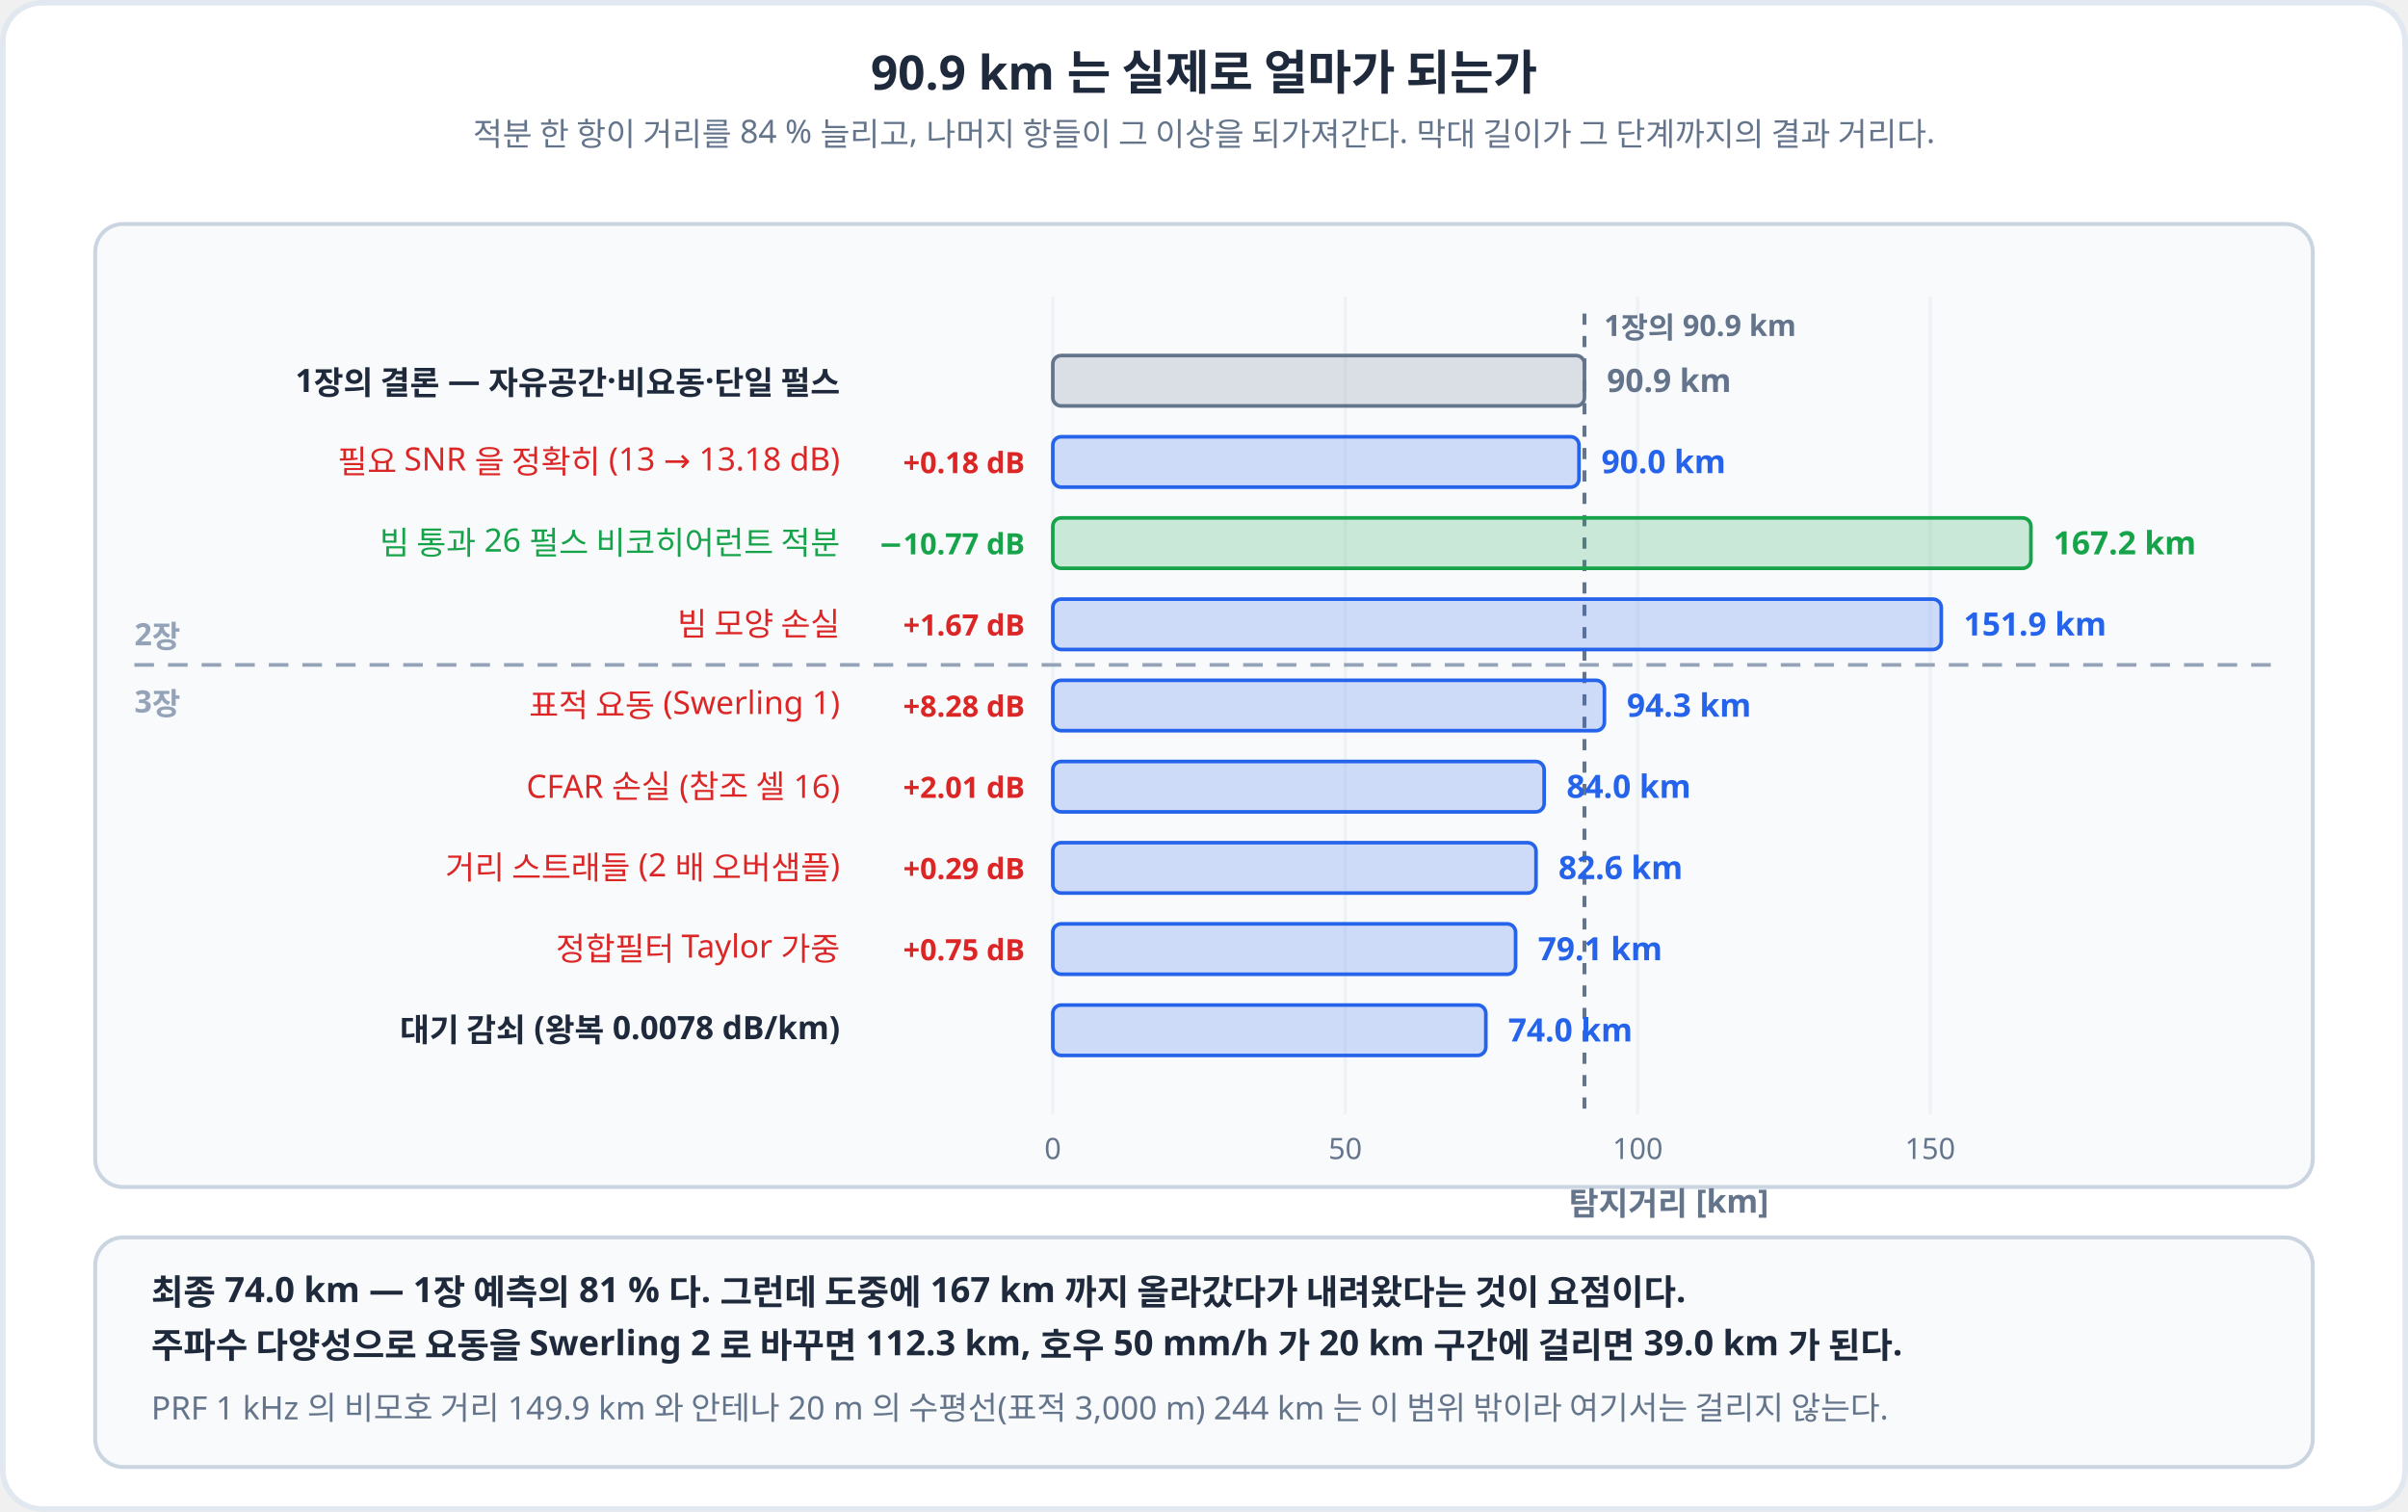
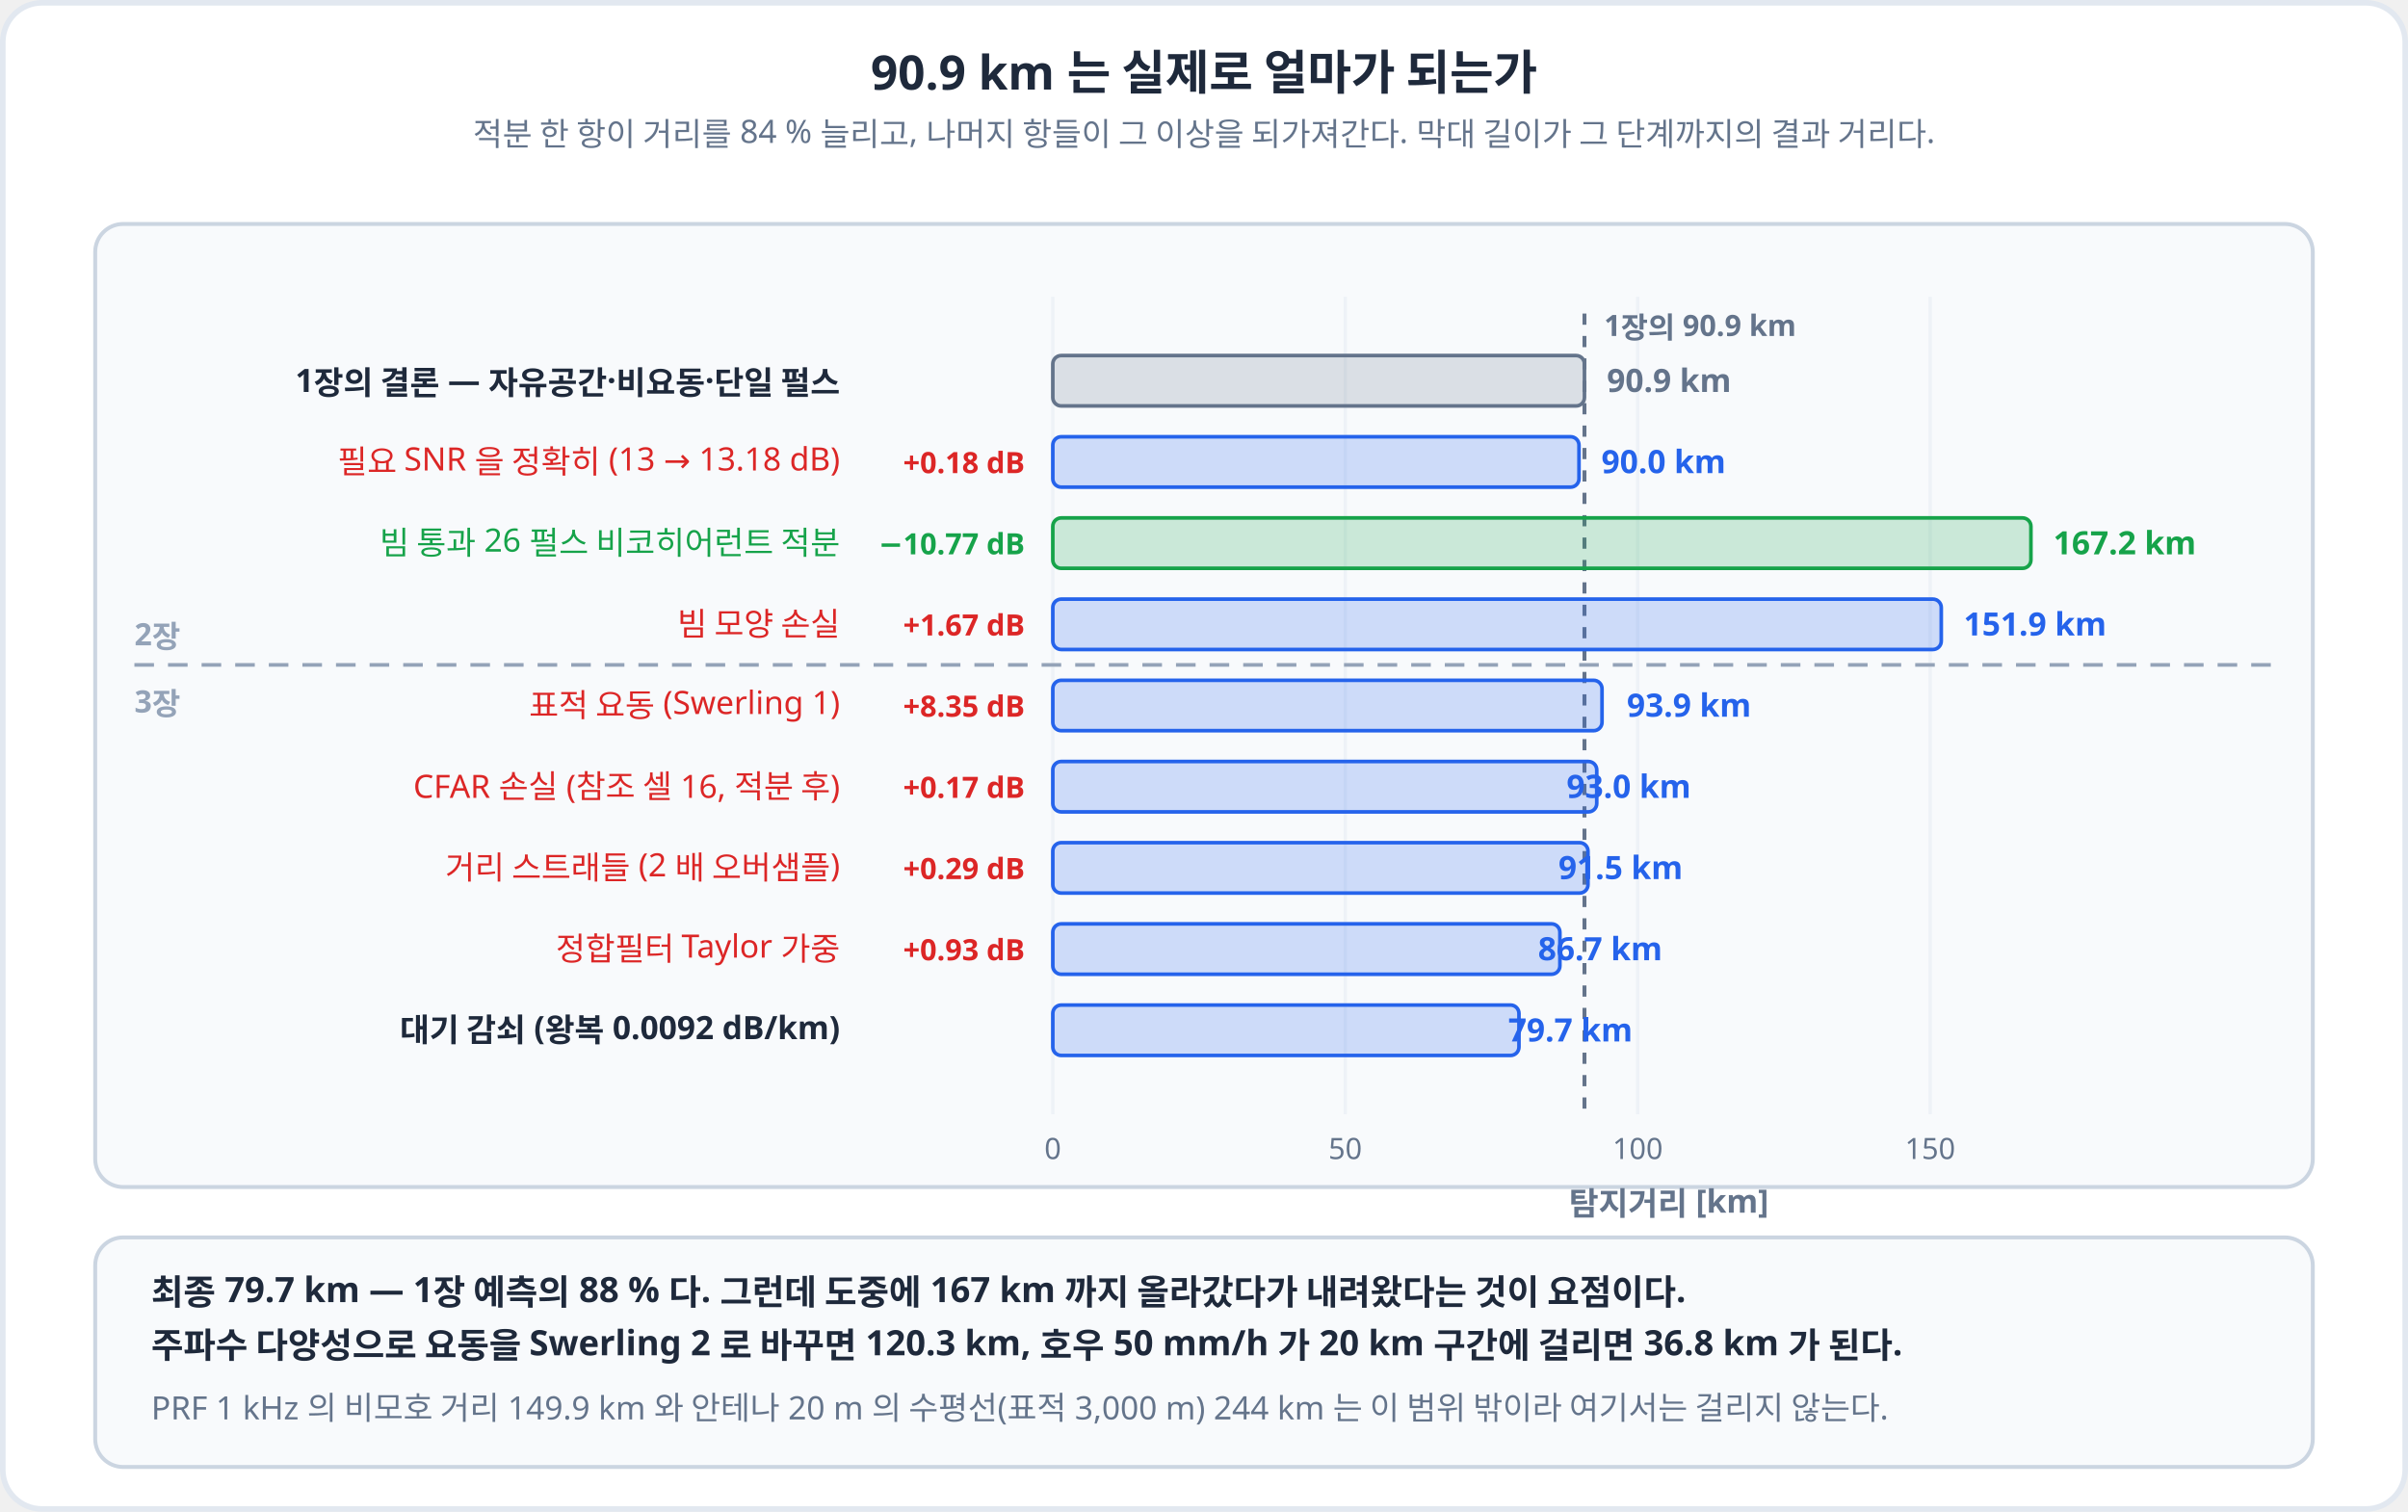
<svg xmlns="http://www.w3.org/2000/svg" viewBox="0 0 860 540" font-family="Segoe UI, Malgun Gothic, Apple SD Gothic Neo, sans-serif">
  <defs>
    <marker id="ar-blue" viewBox="0 0 10 10" refX="8.5" refY="5" markerWidth="6.5" markerHeight="6.5" orient="auto-start-reverse">
      <path d="M0,0 L10,5 L0,10 z" fill="#2563eb" />
    </marker>
    <marker id="ar-orange" viewBox="0 0 10 10" refX="8.5" refY="5" markerWidth="6.5" markerHeight="6.5" orient="auto-start-reverse">
      <path d="M0,0 L10,5 L0,10 z" fill="#ea580c" />
    </marker>
    <marker id="ar-green" viewBox="0 0 10 10" refX="8.5" refY="5" markerWidth="6.5" markerHeight="6.5" orient="auto-start-reverse">
      <path d="M0,0 L10,5 L0,10 z" fill="#16a34a" />
    </marker>
    <marker id="ar-red" viewBox="0 0 10 10" refX="8.5" refY="5" markerWidth="6.5" markerHeight="6.5" orient="auto-start-reverse">
      <path d="M0,0 L10,5 L0,10 z" fill="#dc2626" />
    </marker>
    <marker id="ar-violet" viewBox="0 0 10 10" refX="8.5" refY="5" markerWidth="6.5" markerHeight="6.5" orient="auto-start-reverse">
      <path d="M0,0 L10,5 L0,10 z" fill="#7c3aed" />
    </marker>
    <marker id="ar-sky" viewBox="0 0 10 10" refX="8.5" refY="5" markerWidth="6.5" markerHeight="6.5" orient="auto-start-reverse">
      <path d="M0,0 L10,5 L0,10 z" fill="#0284c7" />
    </marker>
    <marker id="ar-ax" viewBox="0 0 10 10" refX="8.5" refY="5" markerWidth="6.5" markerHeight="6.5" orient="auto-start-reverse">
      <path d="M0,0 L10,5 L0,10 z" fill="#94a3b8" />
    </marker>
    <marker id="ar-mut" viewBox="0 0 10 10" refX="8.5" refY="5" markerWidth="6.5" markerHeight="6.5" orient="auto-start-reverse">
      <path d="M0,0 L10,5 L0,10 z" fill="#64748b" />
    </marker>
    <marker id="ar-amber" viewBox="0 0 10 10" refX="8.5" refY="5" markerWidth="6.5" markerHeight="6.5" orient="auto-start-reverse">
      <path d="M0,0 L10,5 L0,10 z" fill="#d97706" />
    </marker>
  </defs>
  <rect x="1" y="1" width="858" height="538" rx="14" fill="#ffffff" stroke="#e2e8f0" stroke-width="2" />
  <text x="430" y="32" font-size="17" fill="#1e293b" text-anchor="middle" font-weight="700">90.9 km 는 실제로 얼마가 되는가</text>
  <text x="430" y="52" font-size="11.5" fill="#64748b" text-anchor="middle" font-weight="400">적분 한 항이 거리를 84 % 늘리고, 나머지 항들이 그 이상을 되가져간다. 막대 길이가 그 단계까지의 결과 거리다.</text>
  <rect x="34" y="80" width="792" height="344" rx="10" fill="#f8fafc" stroke="#cbd5e1" stroke-width="1.4" />
  <line x1="376" y1="106" x2="376" y2="398" stroke="#eef2f7" stroke-width="1.2" />
  <text x="376" y="414" font-size="10.5" fill="#64748b" text-anchor="middle" font-weight="400">0</text>
  <line x1="480.444" y1="106" x2="480.444" y2="398" stroke="#eef2f7" stroke-width="1.2" />
  <text x="480.444" y="414" font-size="10.5" fill="#64748b" text-anchor="middle" font-weight="400">50</text>
  <line x1="584.889" y1="106" x2="584.889" y2="398" stroke="#eef2f7" stroke-width="1.2" />
  <text x="584.889" y="414" font-size="10.5" fill="#64748b" text-anchor="middle" font-weight="400">100</text>
  <line x1="689.333" y1="106" x2="689.333" y2="398" stroke="#eef2f7" stroke-width="1.2" />
  <text x="689.333" y="414" font-size="10.5" fill="#64748b" text-anchor="middle" font-weight="400">150</text>
  <line x1="565.88" y1="112" x2="565.88" y2="398" stroke="#64748b" stroke-width="1.4" stroke-dasharray="4 4" />
  <text x="572.88" y="120" font-size="10.5" fill="#64748b" text-anchor="start" font-weight="700">1장의 90.9 km</text>
  <text x="300" y="140" font-size="11.5" fill="#1e293b" text-anchor="end" font-weight="700">1장의 결론 — 자유공간·비요동·단일 펄스</text>
  <rect x="376" y="127" width="189.882" height="18" rx="3" fill="#64748b" stroke="#64748b" stroke-width="1.3" fill-opacity="0.2" />
  <text x="573.882" y="140" font-size="11.5" fill="#64748b" text-anchor="start" font-weight="700">90.9 km</text>
  <text x="300" y="169" font-size="11.5" fill="#dc2626" text-anchor="end" font-weight="400">필요 SNR 을 정확히 (13 → 13.18 dB)</text>
  <text x="366" y="169" font-size="10.5" fill="#dc2626" text-anchor="end" font-weight="700">+0.18 dB</text>
  <rect x="376" y="156" width="187.925" height="18" rx="3" fill="#2563eb" stroke="#2563eb" stroke-width="1.3" fill-opacity="0.2" />
  <text x="571.925" y="169" font-size="11.5" fill="#2563eb" text-anchor="start" font-weight="700">90.0 km</text>
  <text x="300" y="198" font-size="11.5" fill="#16a34a" text-anchor="end" font-weight="400">빔 통과 26 펄스 비코히어런트 적분</text>
  <text x="366" y="198" font-size="10.5" fill="#16a34a" text-anchor="end" font-weight="700">−10.77 dB</text>
  <rect x="376" y="185" width="349.329" height="18" rx="3" fill="#16a34a" stroke="#16a34a" stroke-width="1.3" fill-opacity="0.2" />
  <text x="733.329" y="198" font-size="11.5" fill="#16a34a" text-anchor="start" font-weight="700">167.2 km</text>
  <text x="300" y="227" font-size="11.5" fill="#dc2626" text-anchor="end" font-weight="400">빔 모양 손실</text>
  <text x="366" y="227" font-size="10.5" fill="#dc2626" text-anchor="end" font-weight="700">+1.67 dB</text>
  <rect x="376" y="214" width="317.31" height="18" rx="3" fill="#2563eb" stroke="#2563eb" stroke-width="1.3" fill-opacity="0.2" />
  <text x="701.31" y="227" font-size="11.5" fill="#2563eb" text-anchor="start" font-weight="700">151.9 km</text>
  <text x="300" y="256" font-size="11.5" fill="#dc2626" text-anchor="end" font-weight="400">표적 요동 (Swerling 1)</text>
-   <text x="366" y="256" font-size="10.5" fill="#dc2626" text-anchor="end" font-weight="700">+8.28 dB</text>
-   <rect x="376" y="243" width="197.008" height="18" rx="3" fill="#2563eb" stroke="#2563eb" stroke-width="1.3" fill-opacity="0.2" />
-   <text x="581.008" y="256" font-size="11.5" fill="#2563eb" text-anchor="start" font-weight="700">94.3 km</text>
-   <text x="300" y="285" font-size="11.5" fill="#dc2626" text-anchor="end" font-weight="400">CFAR 손실 (참조 셀 16)</text>
-   <text x="366" y="285" font-size="10.5" fill="#dc2626" text-anchor="end" font-weight="700">+2.01 dB</text>
-   <rect x="376" y="272" width="175.483" height="18" rx="3" fill="#2563eb" stroke="#2563eb" stroke-width="1.3" fill-opacity="0.2" />
-   <text x="559.483" y="285" font-size="11.5" fill="#2563eb" text-anchor="start" font-weight="700">84.0 km</text>
+   <text x="366" y="256" font-size="10.5" fill="#dc2626" text-anchor="end" font-weight="700">+8.35 dB</text>
+   <rect x="376" y="243" width="196.15" height="18" rx="3" fill="#2563eb" stroke="#2563eb" stroke-width="1.3" fill-opacity="0.2" />
+   <text x="581.008" y="256" font-size="11.5" fill="#2563eb" text-anchor="start" font-weight="700">93.9 km</text>
+   <text x="300" y="285" font-size="11.5" fill="#dc2626" text-anchor="end" font-weight="400">CFAR 손실 (참조 셀 16, 적분 후)</text>
+   <text x="366" y="285" font-size="10.5" fill="#dc2626" text-anchor="end" font-weight="700">+0.17 dB</text>
+   <rect x="376" y="272" width="194.27" height="18" rx="3" fill="#2563eb" stroke="#2563eb" stroke-width="1.3" fill-opacity="0.2" />
+   <text x="559.483" y="285" font-size="11.5" fill="#2563eb" text-anchor="start" font-weight="700">93.0 km</text>
  <text x="300" y="314" font-size="11.5" fill="#dc2626" text-anchor="end" font-weight="400">거리 스트래들 (2 배 오버샘플)</text>
  <text x="366" y="314" font-size="10.5" fill="#dc2626" text-anchor="end" font-weight="700">+0.29 dB</text>
-   <rect x="376" y="301" width="172.578" height="18" rx="3" fill="#2563eb" stroke="#2563eb" stroke-width="1.3" fill-opacity="0.2" />
-   <text x="556.578" y="314" font-size="11.5" fill="#2563eb" text-anchor="start" font-weight="700">82.6 km</text>
+   <rect x="376" y="301" width="191.14" height="18" rx="3" fill="#2563eb" stroke="#2563eb" stroke-width="1.3" fill-opacity="0.2" />
+   <text x="556.578" y="314" font-size="11.5" fill="#2563eb" text-anchor="start" font-weight="700">91.5 km</text>
  <text x="300" y="343" font-size="11.5" fill="#dc2626" text-anchor="end" font-weight="400">정합필터 Taylor 가중</text>
-   <text x="366" y="343" font-size="10.5" fill="#dc2626" text-anchor="end" font-weight="700">+0.75 dB</text>
-   <rect x="376" y="330" width="165.285" height="18" rx="3" fill="#2563eb" stroke="#2563eb" stroke-width="1.3" fill-opacity="0.2" />
-   <text x="549.285" y="343" font-size="11.5" fill="#2563eb" text-anchor="start" font-weight="700">79.1 km</text>
-   <text x="300" y="372" font-size="11.5" fill="#1e293b" text-anchor="end" font-weight="700">대기 감쇠 (왕복 0.0078 dB/km)</text>
-   <rect x="376" y="359" width="154.654" height="18" rx="3" fill="#2563eb" stroke="#2563eb" stroke-width="1.3" fill-opacity="0.2" />
-   <text x="538.654" y="372" font-size="11.5" fill="#2563eb" text-anchor="start" font-weight="700">74.0 km</text>
+   <text x="366" y="343" font-size="10.5" fill="#dc2626" text-anchor="end" font-weight="700">+0.93 dB</text>
+   <rect x="376" y="330" width="181.11" height="18" rx="3" fill="#2563eb" stroke="#2563eb" stroke-width="1.3" fill-opacity="0.2" />
+   <text x="549.285" y="343" font-size="11.5" fill="#2563eb" text-anchor="start" font-weight="700">86.7 km</text>
+   <text x="300" y="372" font-size="11.5" fill="#1e293b" text-anchor="end" font-weight="700">대기 감쇠 (왕복 0.0092 dB/km)</text>
+   <rect x="376" y="359" width="166.49" height="18" rx="3" fill="#2563eb" stroke="#2563eb" stroke-width="1.3" fill-opacity="0.2" />
+   <text x="538.654" y="372" font-size="11.5" fill="#2563eb" text-anchor="start" font-weight="700">79.7 km</text>
  <line x1="48" y1="237.5" x2="812" y2="237.5" stroke="#94a3b8" stroke-width="1.3" stroke-dasharray="7 5" />
  <text x="48" y="230.5" font-size="11" fill="#94a3b8" text-anchor="start" font-weight="700">2장</text>
  <text x="48" y="254.5" font-size="11" fill="#94a3b8" text-anchor="start" font-weight="700">3장</text>
  <text x="596" y="434" font-size="11.5" fill="#64748b" text-anchor="middle" font-weight="700">탐지거리 [km]</text>
  <rect x="34" y="442" width="792" height="82" rx="10" fill="#f8fafc" stroke="#cbd5e1" stroke-width="1.4" />
-   <text x="54" y="466" font-size="12.5" fill="#1e293b" text-anchor="start" font-weight="700">최종 74.0 km — 1장 예측의 81 % 다. 그런데 도중에 167 km 까지 올라갔다가 내려왔다는 것이 요점이다.</text>
-   <text x="54" y="485" font-size="12.5" fill="#1e293b" text-anchor="start" font-weight="700">주파수 다양성으로 요동을 Swerling 2 로 바꾸면 112.3 km, 호우 50 mm/h 가 20 km 구간에 걸리면 39.0 km 가 된다.</text>
+   <text x="54" y="466" font-size="12.5" fill="#1e293b" text-anchor="start" font-weight="700">최종 79.7 km — 1장 예측의 88 % 다. 그런데 도중에 167 km 까지 올라갔다가 내려왔다는 것이 요점이다.</text>
+   <text x="54" y="485" font-size="12.5" fill="#1e293b" text-anchor="start" font-weight="700">주파수 다양성으로 요동을 Swerling 2 로 바꾸면 120.3 km, 호우 50 mm/h 가 20 km 구간에 걸리면 36.8 km 가 된다.</text>
  <text x="54" y="507" font-size="11.5" fill="#64748b" text-anchor="start" font-weight="400">PRF 1 kHz 의 비모호 거리 149.9 km 와 안테나 20 m 의 수평선(표적 3,000 m) 244 km 는 이 범위 밖이라 여기서는 걸리지 않는다.</text>
</svg>
